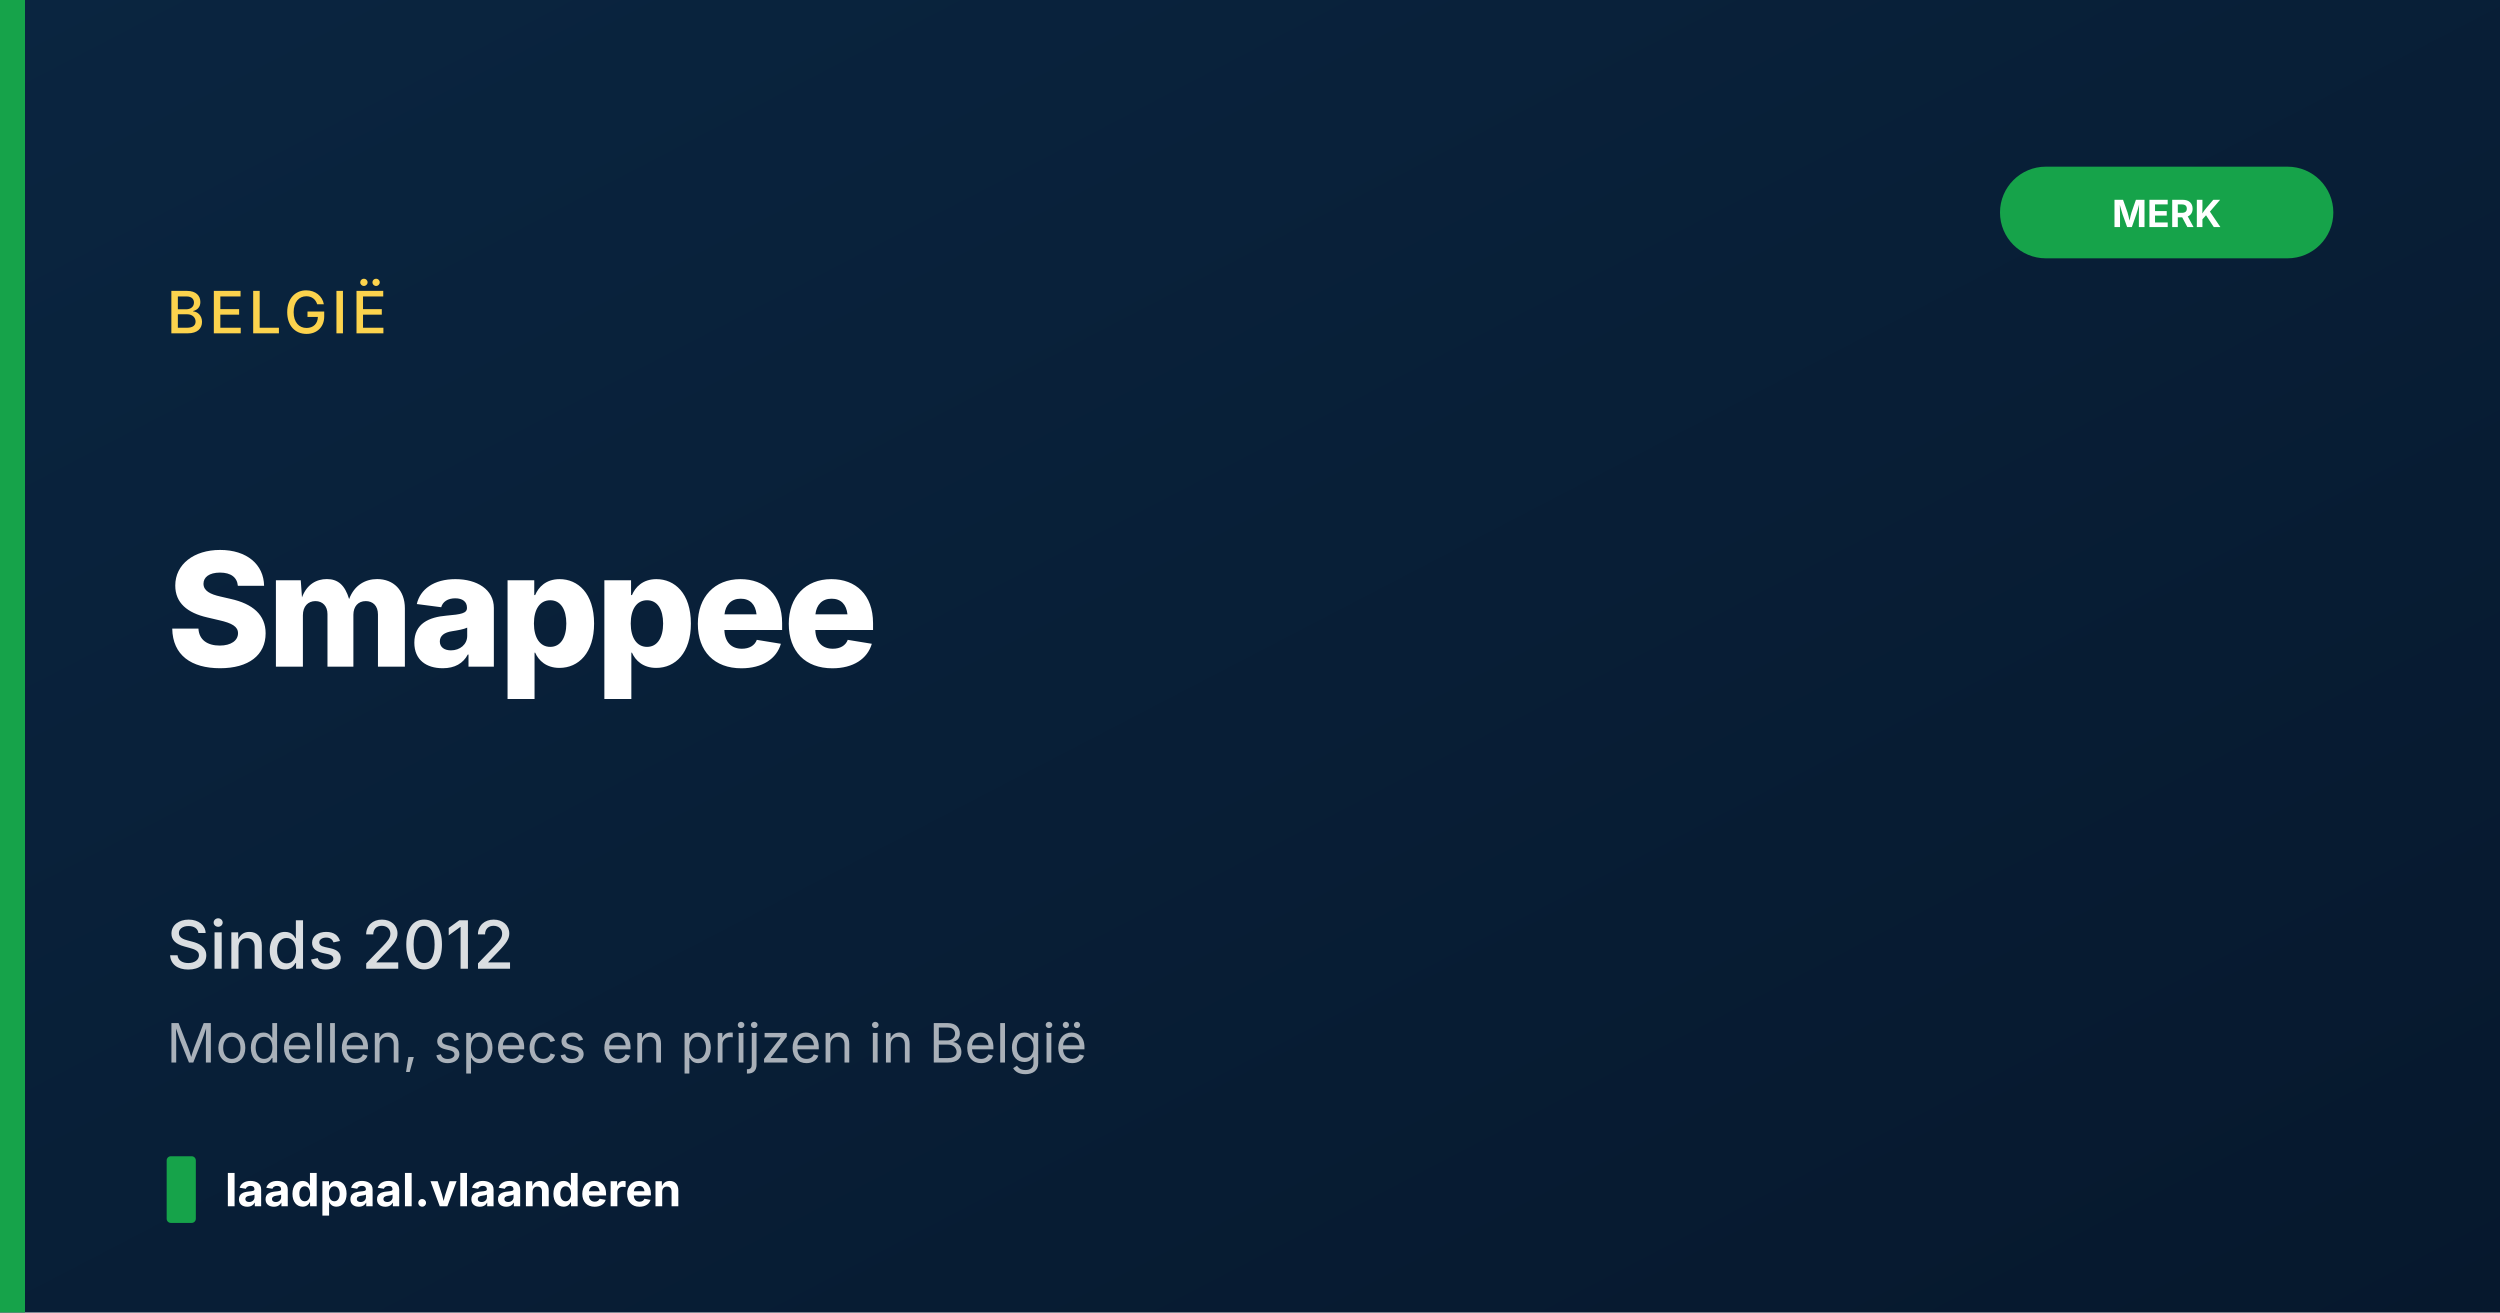
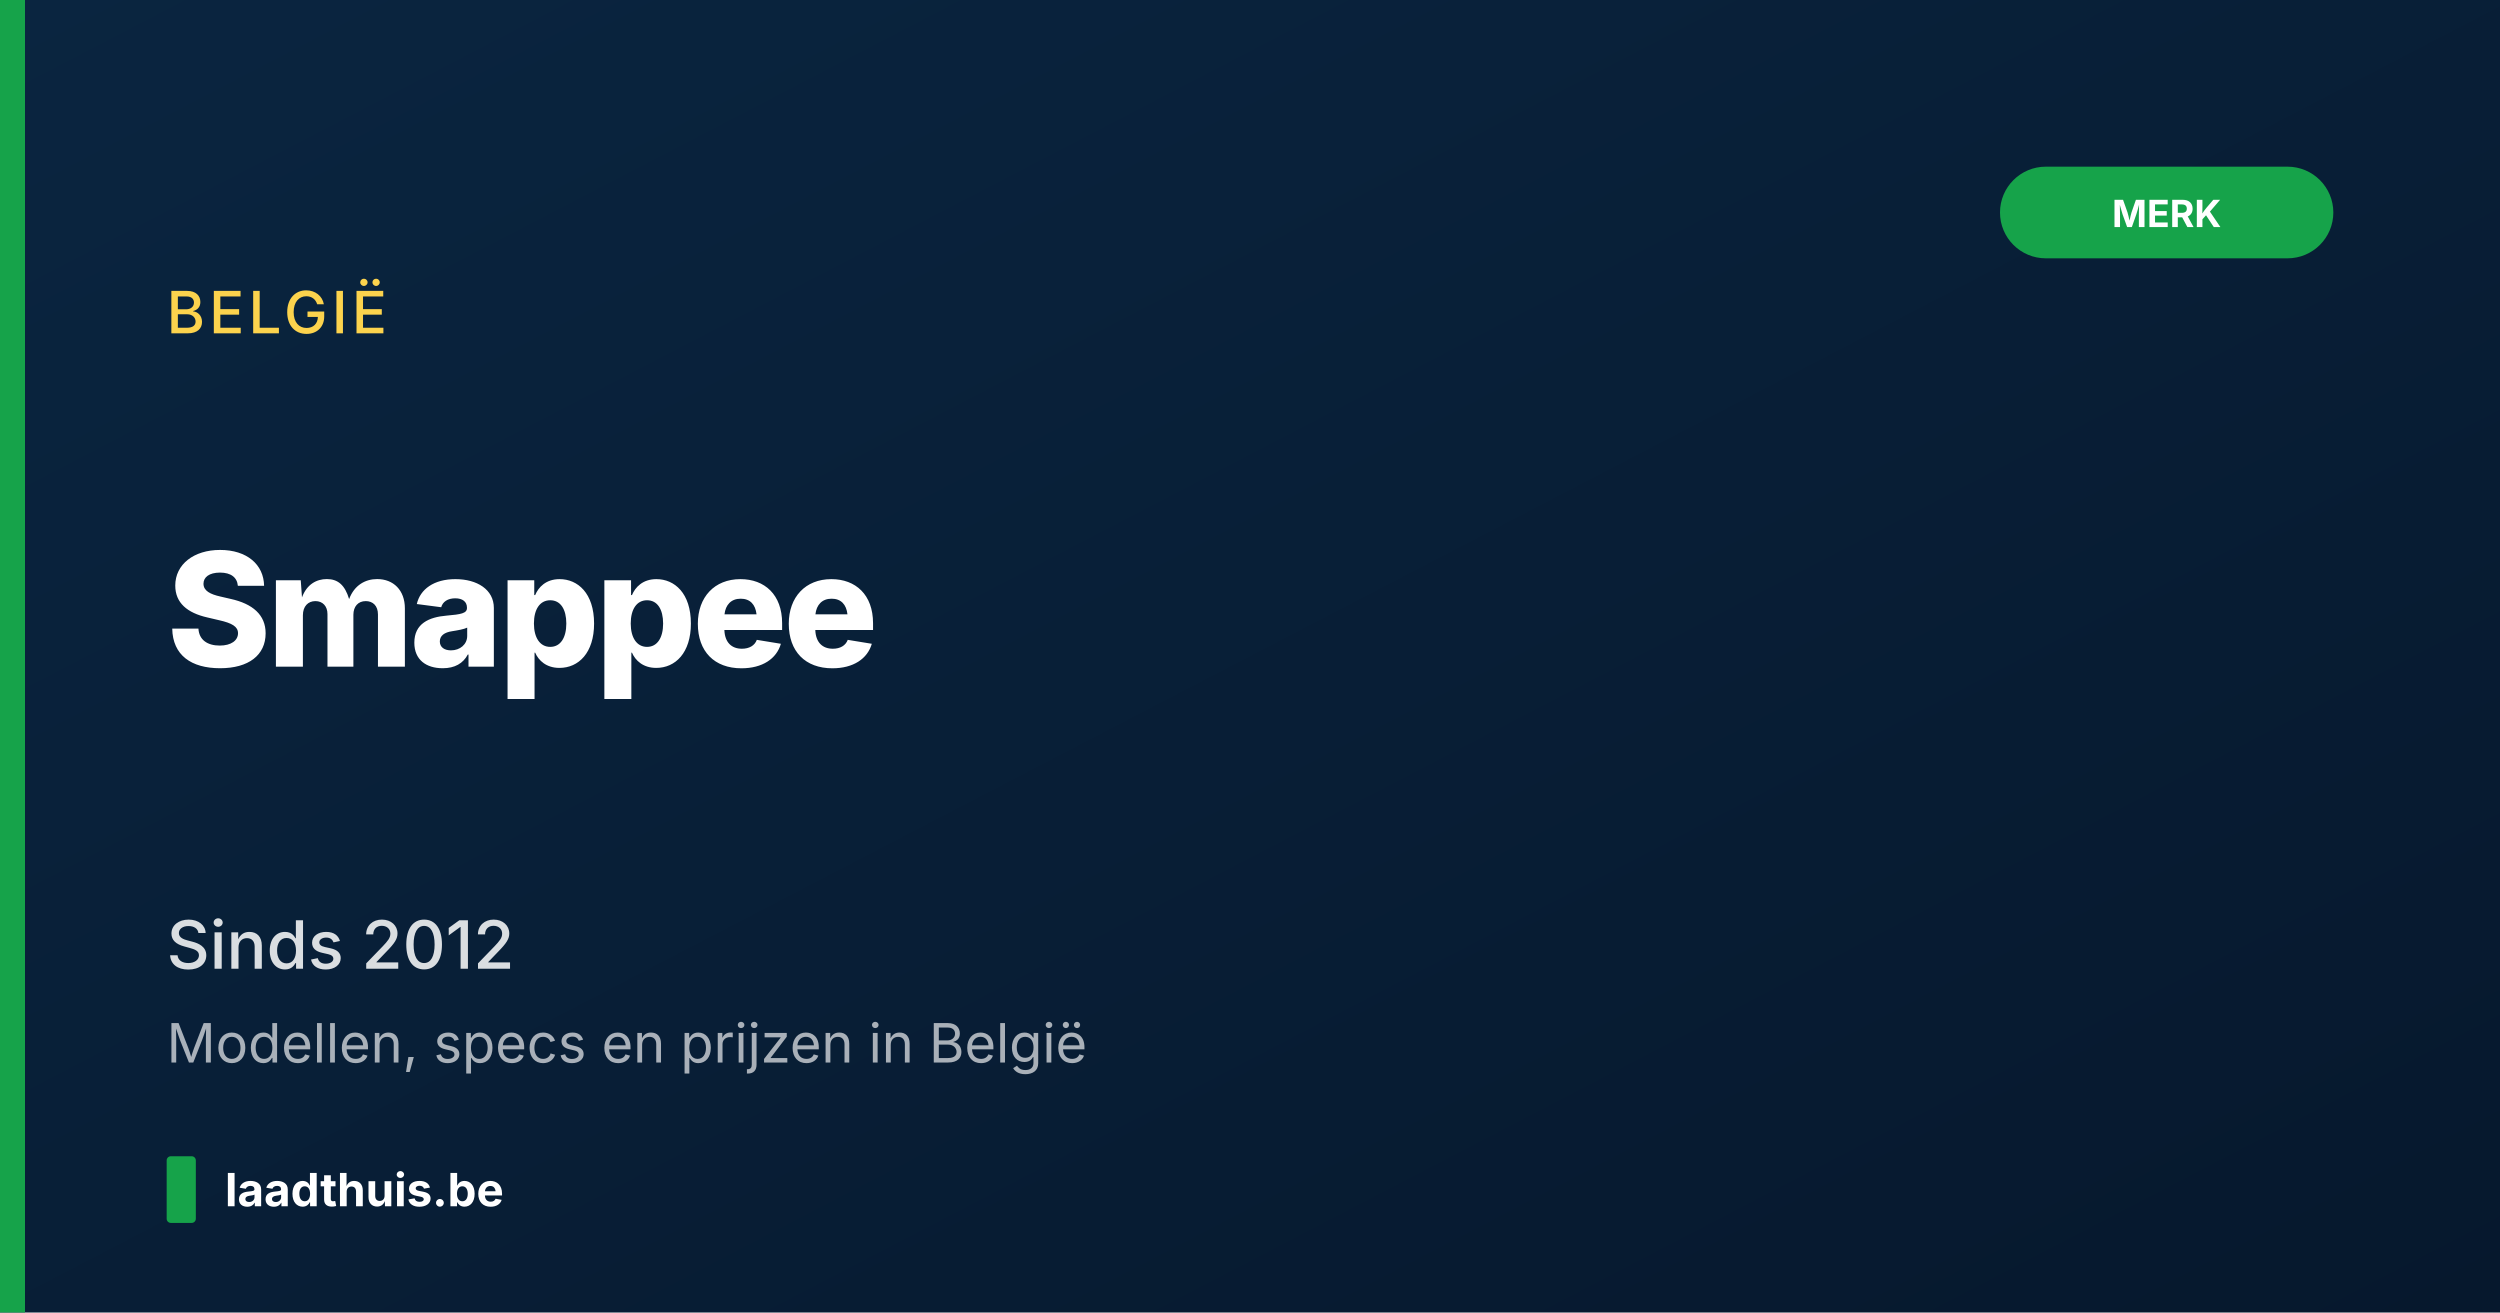
<svg xmlns="http://www.w3.org/2000/svg" width="1200" height="630" viewBox="0 0 1200 630">
  <defs>
    <linearGradient id="bg" x1="0" y1="0" x2="1" y2="1">
      <stop offset="0%" stop-color="#0A2540" />
      <stop offset="100%" stop-color="#06182d" />
    </linearGradient>
  </defs>
  <rect width="1200" height="630" fill="url(#bg)" />
  <rect x="0" y="0" width="12" height="630" fill="#16A34A" />
  <g font-family="Inter, system-ui, -apple-system, sans-serif" fill="white">
    <text x="80" y="160" font-size="28" font-weight="500" fill="#FCD34D" letter-spacing="2">BELGIË</text>
    <text x="80" y="320" font-size="76" font-weight="800" letter-spacing="-2">
      <tspan x="80" dy="0">Smappee</tspan>
    </text>
    <text x="80" y="465" font-size="32" font-weight="500" opacity="0.85">Sinds 2012</text>
    <text x="80" y="510" font-size="26" font-weight="400" opacity="0.65">Modellen, specs en prijzen in België</text>
  </g>
  <g transform="translate(80 555)">
    <rect width="14" height="32" rx="2" fill="#16A34A" />
-     <text x="28" y="24" font-family="Inter, system-ui, -apple-system, sans-serif" font-size="22" font-weight="700" fill="white">laadpaal.vlaanderen</text>
+     <text x="28" y="24" font-family="Inter, system-ui, -apple-system, sans-serif" font-size="22" font-weight="700" fill="white">laadthuis.be</text>
  </g>
  <g transform="translate(960 80)">
    <rect width="160" height="44" rx="22" fill="#16A34A" />
    <text x="80" y="29" text-anchor="middle" font-family="Inter, system-ui, -apple-system, sans-serif" font-size="18" font-weight="700" fill="white">MERK</text>
  </g>
</svg>
